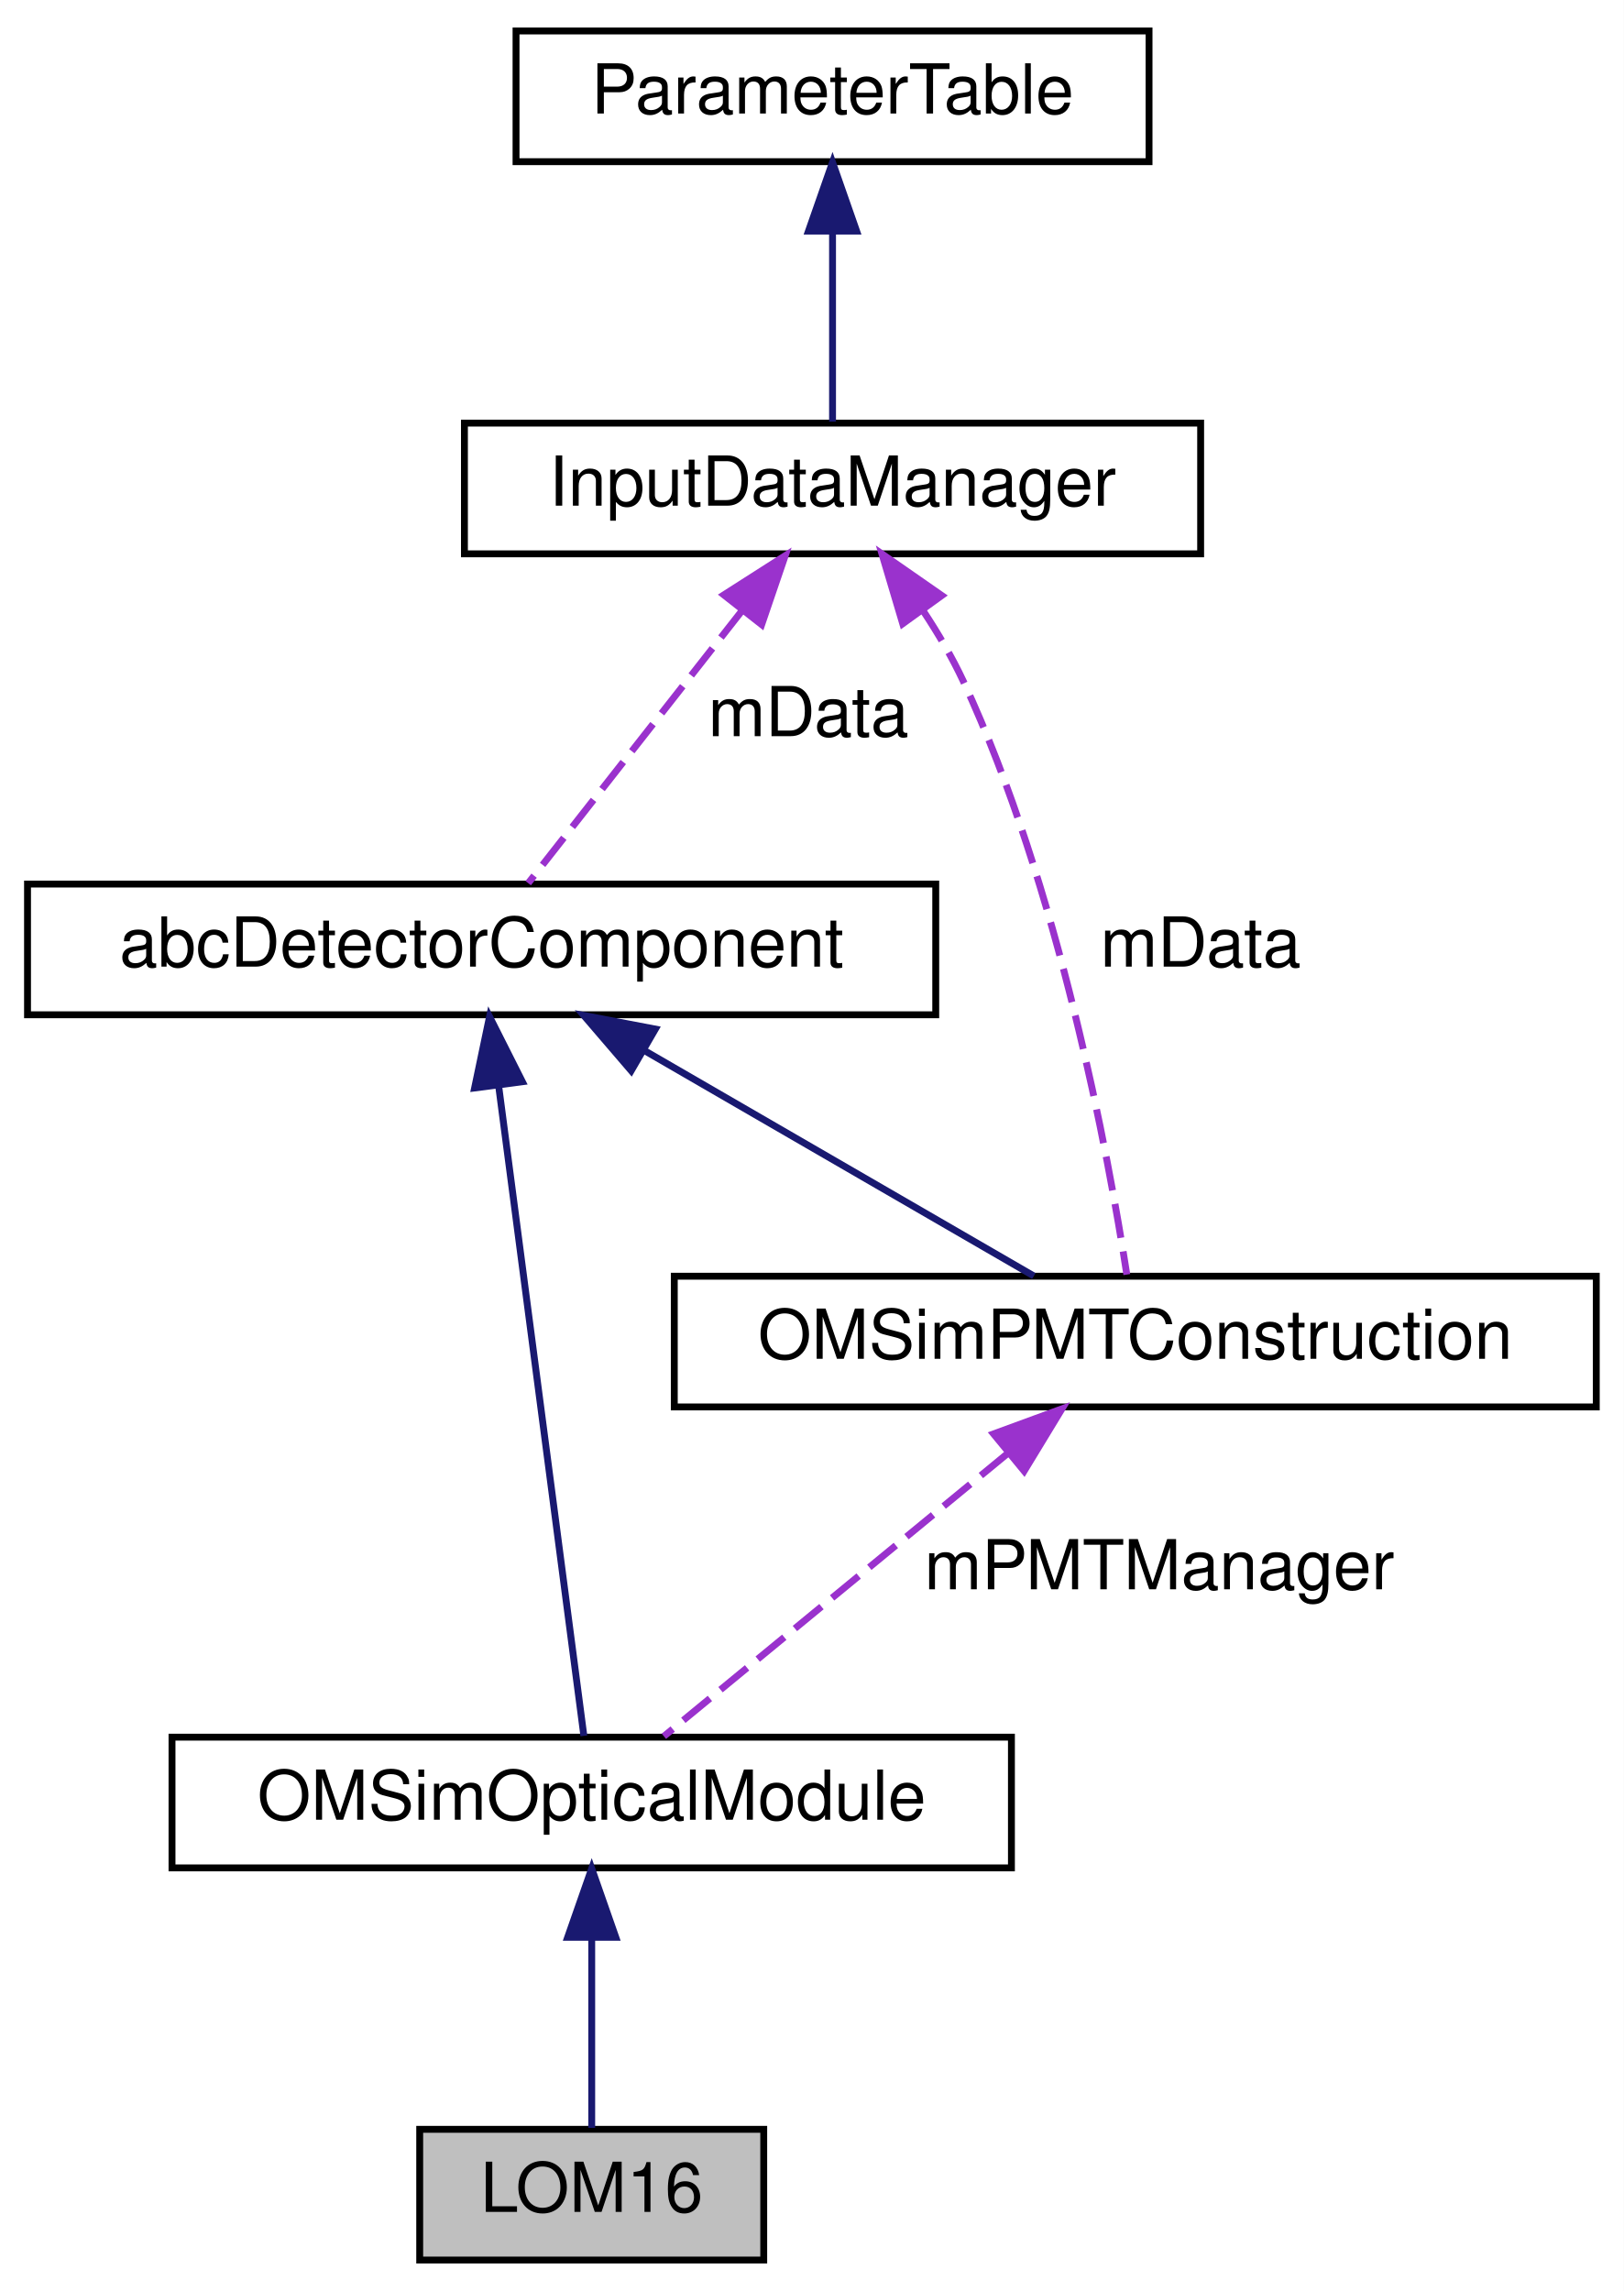
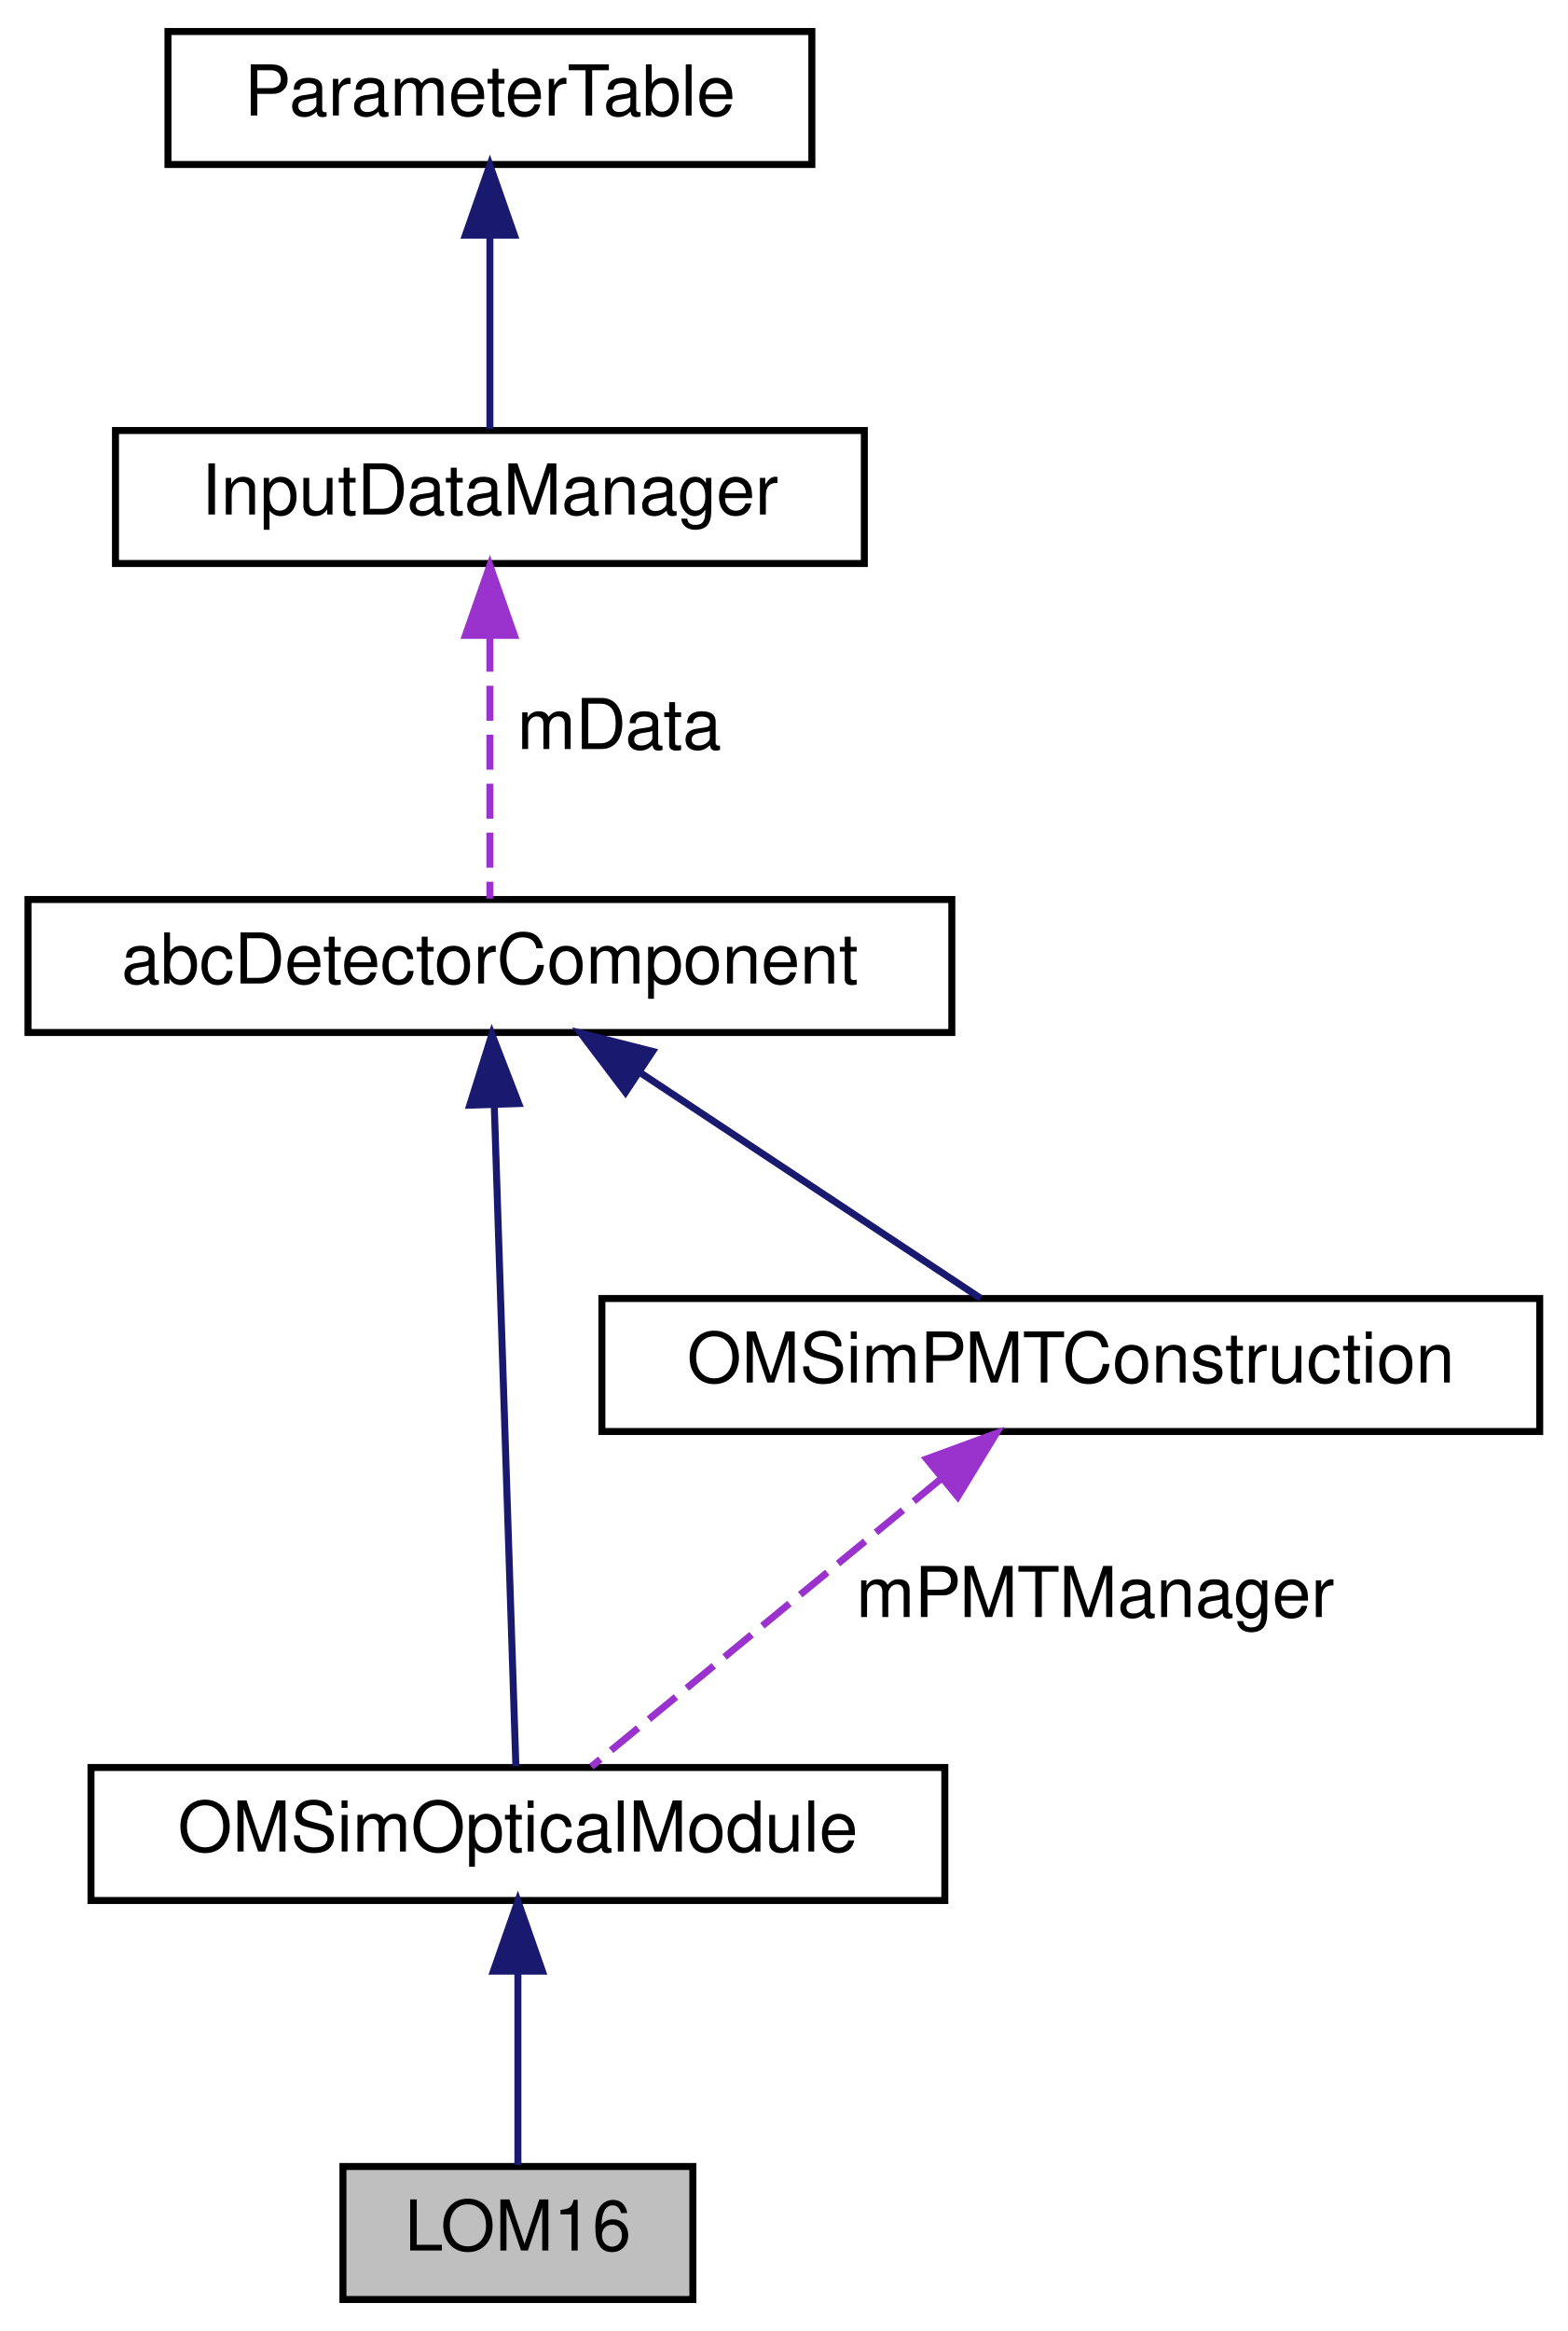
- <svg xmlns="http://www.w3.org/2000/svg" xmlns:xlink="http://www.w3.org/1999/xlink" width="236pt" height="333pt" viewBox="0.00 0.00 236.00 333.00">
+ <svg xmlns="http://www.w3.org/2000/svg" xmlns:xlink="http://www.w3.org/1999/xlink" width="224pt" height="333pt" viewBox="0.00 0.00 224.00 333.00">
  <g id="graph0" class="graph" transform="scale(1 1) rotate(0) translate(4 329)">
-     <polygon fill="white" stroke="transparent" points="-4,4 -4,-329 232,-329 232,4 -4,4" />
+     <polygon fill="white" stroke="transparent" points="-4,4 -4,-329 220,-329 220,4 -4,4" />
    <g id="node1" class="node">
      <g id="a_node1">
        <a xlink:title=" ">
-           <polygon fill="#bfbfbf" stroke="black" points="57,-0.5 57,-19.5 107,-19.5 107,-0.5 57,-0.5" />
-           <text text-anchor="middle" x="82" y="-7.5" font-family="Helvetica,sans-Serif" font-size="10.00">LOM16</text>
+           <polygon fill="#bfbfbf" stroke="black" points="45,-0.5 45,-19.5 95,-19.5 95,-0.5 45,-0.5" />
+           <text text-anchor="middle" x="70" y="-7.5" font-family="Helvetica,sans-Serif" font-size="10.00">LOM16</text>
        </a>
      </g>
    </g>
    <g id="node2" class="node">
      <g id="a_node2">
        <a xlink:href="class_o_m_sim_optical_module.html" target="_top" xlink:title="Base class for OMs works as interface.">
-           <polygon fill="white" stroke="black" points="21,-57.5 21,-76.5 143,-76.5 143,-57.5 21,-57.5" />
-           <text text-anchor="middle" x="82" y="-64.5" font-family="Helvetica,sans-Serif" font-size="10.00">OMSimOpticalModule</text>
+           <polygon fill="white" stroke="black" points="9,-57.5 9,-76.5 131,-76.5 131,-57.5 9,-57.5" />
+           <text text-anchor="middle" x="70" y="-64.5" font-family="Helvetica,sans-Serif" font-size="10.00">OMSimOpticalModule</text>
        </a>
      </g>
    </g>
    <g id="edge1" class="edge">
-       <path fill="none" stroke="midnightblue" d="M82,-47.12C82,-37.82 82,-27.06 82,-19.71" />
-       <polygon fill="midnightblue" stroke="midnightblue" points="78.5,-47.41 82,-57.41 85.5,-47.41 78.5,-47.41" />
+       <path fill="none" stroke="midnightblue" d="M70,-47.12C70,-37.82 70,-27.06 70,-19.71" />
+       <polygon fill="midnightblue" stroke="midnightblue" points="66.5,-47.41 70,-57.41 73.5,-47.41 66.5,-47.41" />
    </g>
    <g id="node3" class="node">
      <g id="a_node3">
        <a xlink:href="classabc_detector_component.html" target="_top" xlink:title="Abstract base class used for constructing detector components.">
          <polygon fill="white" stroke="black" points="0,-181.5 0,-200.5 132,-200.5 132,-181.5 0,-181.5" />
          <text text-anchor="middle" x="66" y="-188.5" font-family="Helvetica,sans-Serif" font-size="10.00">abcDetectorComponent</text>
        </a>
      </g>
    </g>
    <g id="edge2" class="edge">
-       <path fill="none" stroke="midnightblue" d="M68.47,-171.19C71.98,-144.4 78.29,-96.31 80.86,-76.69" />
-       <polygon fill="midnightblue" stroke="midnightblue" points="64.98,-170.86 67.15,-181.23 71.92,-171.77 64.98,-170.86" />
+       <path fill="none" stroke="midnightblue" d="M66.62,-171.19C67.5,-144.4 69.07,-96.31 69.71,-76.69" />
+       <polygon fill="midnightblue" stroke="midnightblue" points="63.12,-171.12 66.29,-181.23 70.11,-171.35 63.12,-171.12" />
    </g>
    <g id="node6" class="node">
      <g id="a_node6">
        <a xlink:href="class_o_m_sim_p_m_t_construction.html" target="_top" xlink:title=" ">
-           <polygon fill="white" stroke="black" points="94,-124.5 94,-143.5 228,-143.5 228,-124.5 94,-124.5" />
-           <text text-anchor="middle" x="161" y="-131.5" font-family="Helvetica,sans-Serif" font-size="10.00">OMSimPMTConstruction</text>
+           <polygon fill="white" stroke="black" points="82,-124.5 82,-143.5 216,-143.5 216,-124.5 82,-124.5" />
+           <text text-anchor="middle" x="149" y="-131.5" font-family="Helvetica,sans-Serif" font-size="10.00">OMSimPMTConstruction</text>
        </a>
      </g>
    </g>
    <g id="edge6" class="edge">
-       <path fill="none" stroke="midnightblue" d="M89.5,-176.39C107.26,-166.11 131.1,-152.31 146.26,-143.53" />
-       <polygon fill="midnightblue" stroke="midnightblue" points="87.74,-173.37 80.84,-181.41 91.25,-179.42 87.74,-173.37" />
+       <path fill="none" stroke="midnightblue" d="M87.39,-175.82C102.81,-165.61 123.12,-152.15 136.12,-143.53" />
+       <polygon fill="midnightblue" stroke="midnightblue" points="85.37,-172.96 78.97,-181.41 89.24,-178.8 85.37,-172.96" />
    </g>
    <g id="node4" class="node">
      <g id="a_node4">
        <a xlink:href="class_input_data_manager.html" target="_top" xlink:title="Manages the input data, including parsing and storing material properties.">
-           <polygon fill="white" stroke="black" points="63.5,-248.5 63.5,-267.5 170.5,-267.5 170.5,-248.5 63.5,-248.5" />
-           <text text-anchor="middle" x="117" y="-255.5" font-family="Helvetica,sans-Serif" font-size="10.00">InputDataManager</text>
+           <polygon fill="white" stroke="black" points="12.5,-248.5 12.5,-267.5 119.5,-267.5 119.5,-248.5 12.5,-248.5" />
+           <text text-anchor="middle" x="66" y="-255.5" font-family="Helvetica,sans-Serif" font-size="10.00">InputDataManager</text>
        </a>
      </g>
    </g>
    <g id="edge3" class="edge">
-       <path fill="none" stroke="#9a32cd" stroke-dasharray="5,2" d="M103.87,-240.27C93.93,-227.6 80.67,-210.7 72.77,-200.63" />
-       <polygon fill="#9a32cd" stroke="#9a32cd" points="101.2,-242.53 110.12,-248.23 106.7,-238.21 101.2,-242.53" />
-       <text text-anchor="middle" x="113.5" y="-222" font-family="Helvetica,sans-Serif" font-size="10.00"> mData</text>
-     </g>
-     <g id="edge7" class="edge">
-       <path fill="none" stroke="#9a32cd" stroke-dasharray="5,2" d="M130.23,-240.13C132.37,-236.89 134.4,-233.43 136,-230 149.95,-200 157.11,-160.91 159.77,-143.74" />
-       <polygon fill="#9a32cd" stroke="#9a32cd" points="127.2,-238.34 124.18,-248.49 132.88,-242.44 127.2,-238.34" />
-       <text text-anchor="middle" x="170.5" y="-188.5" font-family="Helvetica,sans-Serif" font-size="10.00"> mData</text>
+       <path fill="none" stroke="#9a32cd" stroke-dasharray="5,2" d="M66,-238.04C66,-225.67 66,-210.12 66,-200.63" />
+       <polygon fill="#9a32cd" stroke="#9a32cd" points="62.5,-238.23 66,-248.23 69.5,-238.23 62.5,-238.23" />
+       <text text-anchor="middle" x="84.5" y="-222" font-family="Helvetica,sans-Serif" font-size="10.00"> mData</text>
    </g>
    <g id="node5" class="node">
      <g id="a_node5">
        <a xlink:href="class_parameter_table.html" target="_top" xlink:title="A utility class for managing JSON-based data tables.">
-           <polygon fill="white" stroke="black" points="71,-305.5 71,-324.5 163,-324.5 163,-305.5 71,-305.5" />
-           <text text-anchor="middle" x="117" y="-312.5" font-family="Helvetica,sans-Serif" font-size="10.00">ParameterTable</text>
+           <polygon fill="white" stroke="black" points="20,-305.5 20,-324.5 112,-324.5 112,-305.5 20,-305.5" />
+           <text text-anchor="middle" x="66" y="-312.5" font-family="Helvetica,sans-Serif" font-size="10.00">ParameterTable</text>
        </a>
      </g>
    </g>
    <g id="edge4" class="edge">
-       <path fill="none" stroke="midnightblue" d="M117,-295.12C117,-285.82 117,-275.06 117,-267.71" />
-       <polygon fill="midnightblue" stroke="midnightblue" points="113.5,-295.41 117,-305.41 120.5,-295.41 113.5,-295.41" />
+       <path fill="none" stroke="midnightblue" d="M66,-295.12C66,-285.82 66,-275.06 66,-267.71" />
+       <polygon fill="midnightblue" stroke="midnightblue" points="62.5,-295.41 66,-305.41 69.5,-295.41 62.5,-295.41" />
    </g>
    <g id="edge5" class="edge">
-       <path fill="none" stroke="#9a32cd" stroke-dasharray="5,2" d="M142.42,-117.71C126.86,-104.91 105.2,-87.09 92.49,-76.63" />
-       <polygon fill="#9a32cd" stroke="#9a32cd" points="140.4,-120.58 150.35,-124.23 144.85,-115.18 140.4,-120.58" />
-       <text text-anchor="middle" x="164.5" y="-98" font-family="Helvetica,sans-Serif" font-size="10.00"> mPMTManager</text>
+       <path fill="none" stroke="#9a32cd" stroke-dasharray="5,2" d="M130.42,-117.71C114.86,-104.91 93.2,-87.09 80.49,-76.63" />
+       <polygon fill="#9a32cd" stroke="#9a32cd" points="128.4,-120.58 138.35,-124.23 132.85,-115.18 128.4,-120.58" />
+       <text text-anchor="middle" x="152.5" y="-98" font-family="Helvetica,sans-Serif" font-size="10.00"> mPMTManager</text>
    </g>
  </g>
</svg>
